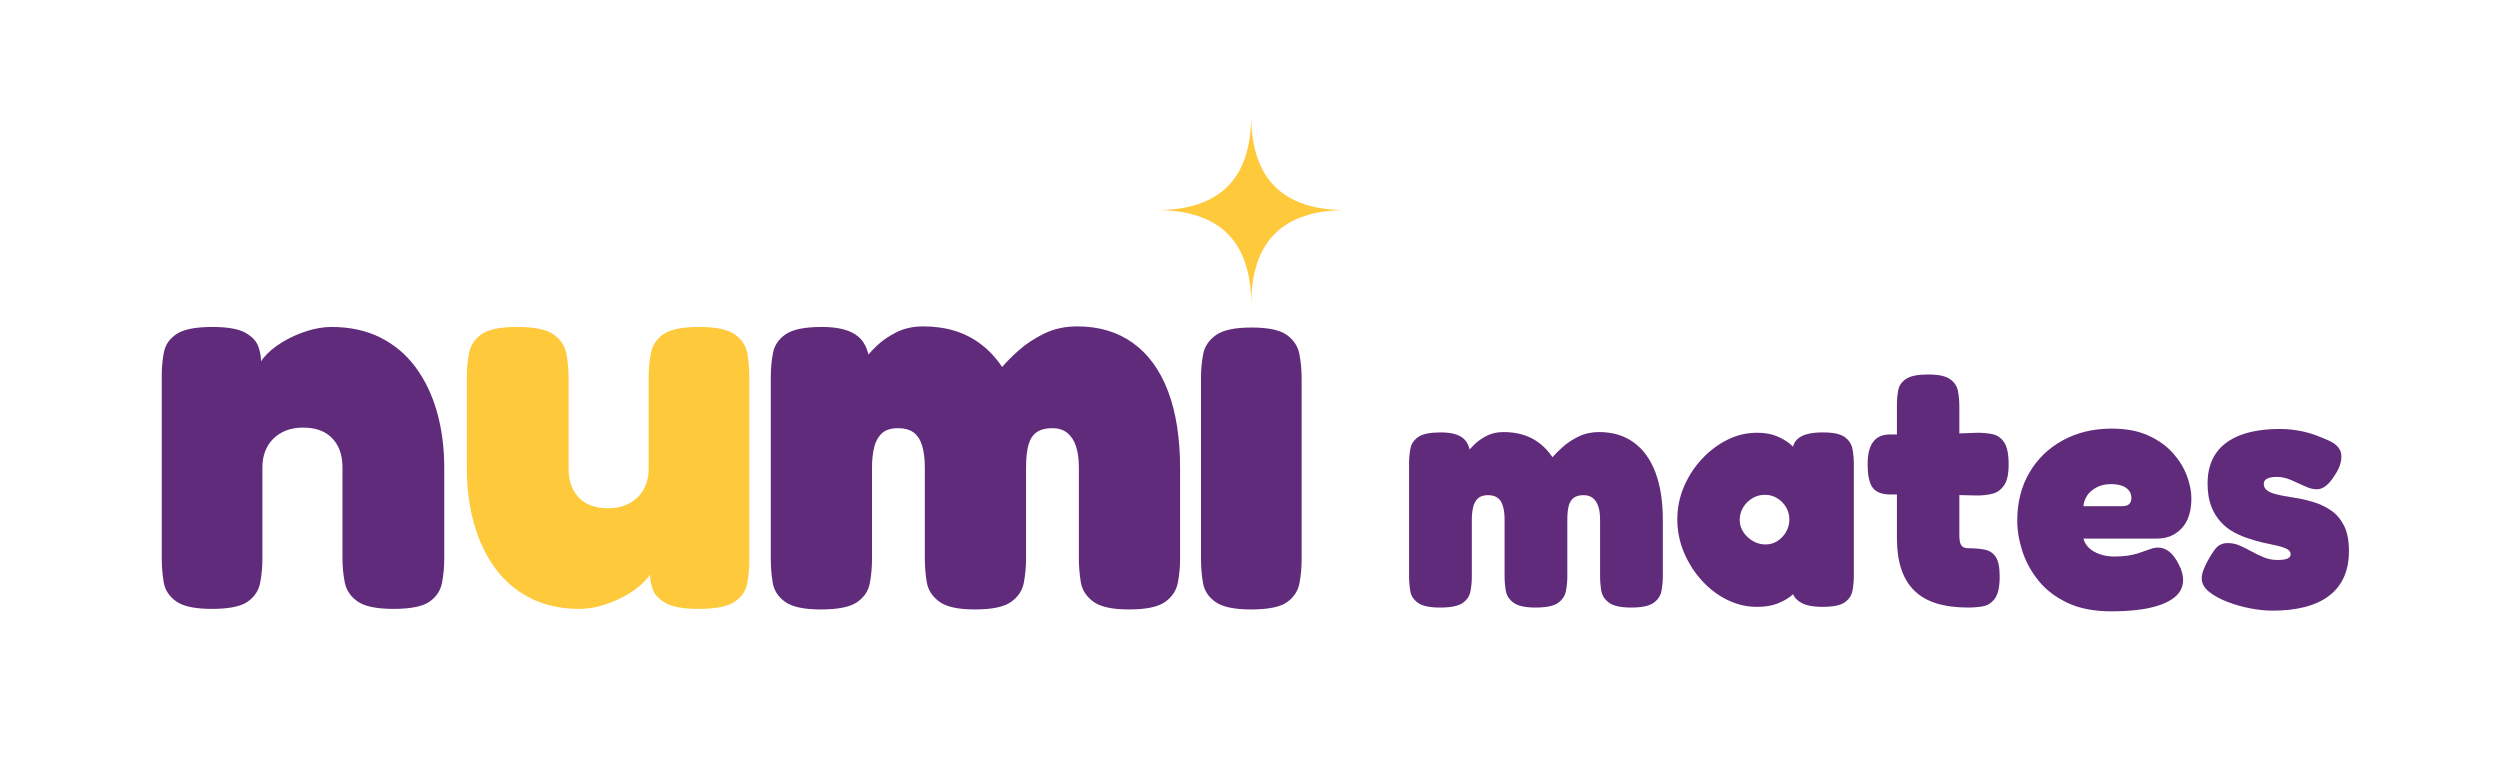
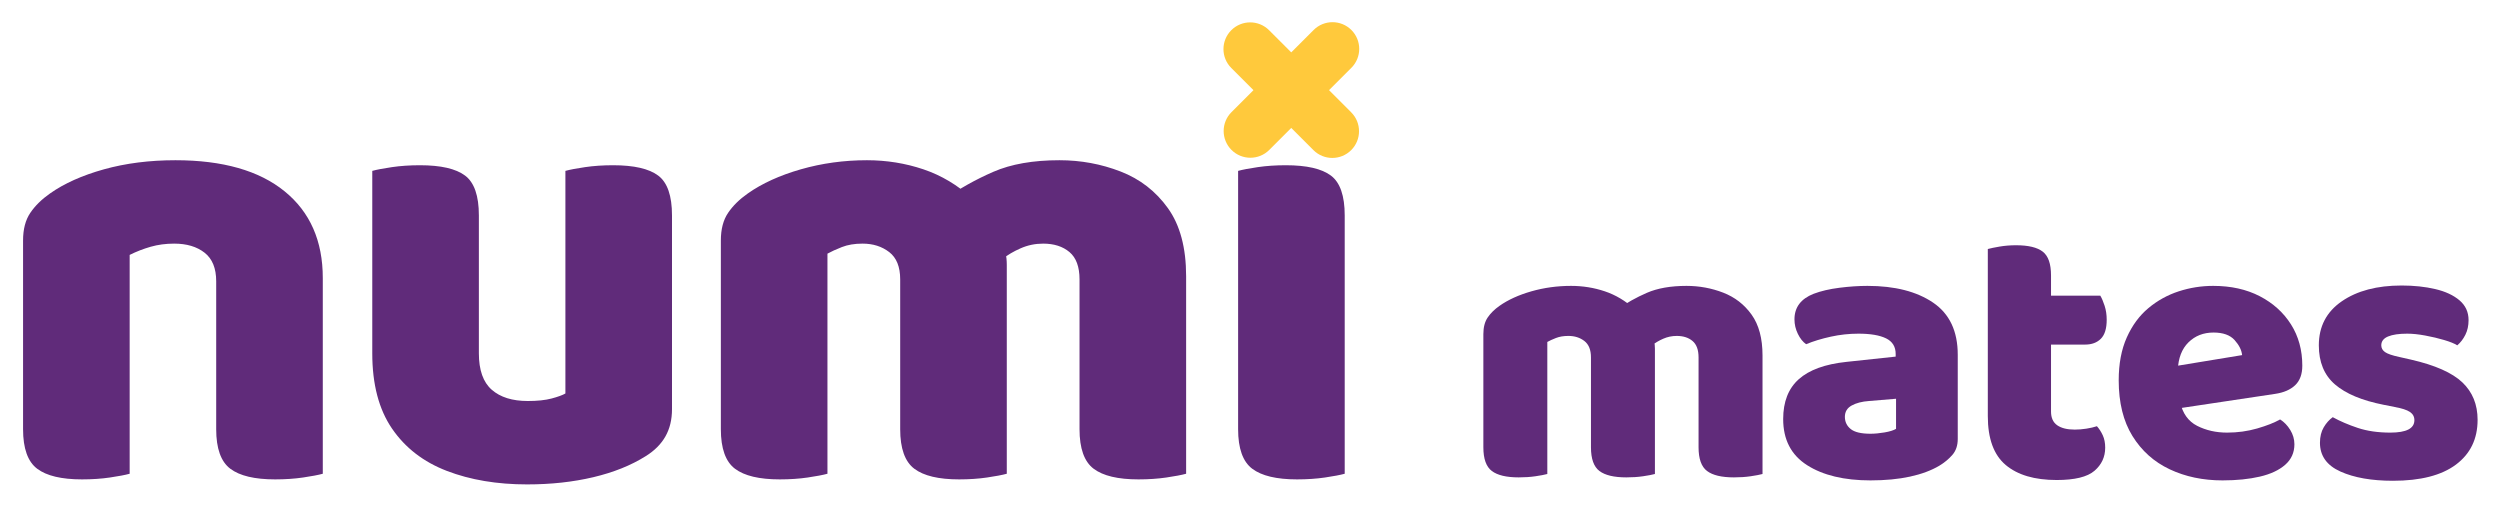
- <svg xmlns="http://www.w3.org/2000/svg" viewBox="0 0 1034 320">
-   <path fill="#602B7A" d="M87.6 251.84Q77.25 251.84 72.88 248.735Q68.51 245.63 67.705 240.8Q66.9 235.97 66.9 230.91V155.24Q66.9 150.18 67.82 145.58Q68.74 140.98 73.11 138.105Q77.48 135.23 87.83 135.23Q97.26 135.23 101.515 137.645Q105.77 140.06 106.92 143.51Q108.07 146.96 107.955 149.835Q107.84 152.71 108.3 153.4L106.46 154.78Q106.23 151.33 109.105 147.88Q111.98 144.43 116.695 141.555Q121.41 138.68 126.815 136.955Q132.22 135.23 137.05 135.23Q148.55 135.23 157.29 139.6Q166.03 143.97 171.895 151.905Q177.76 159.84 180.75 170.42Q183.74 181.0 183.74 193.42V231.14Q183.74 236.2 182.82 241.03Q181.9 245.86 177.645 248.85Q173.39 251.84 162.81 251.84Q152.23 251.84 147.86 248.735Q143.49 245.63 142.57 240.8Q141.65 235.97 141.65 230.91V193.42Q141.65 188.13 139.695 184.45Q137.74 180.77 134.175 178.815Q130.61 176.86 125.32 176.86Q120.26 176.86 116.465 178.93Q112.67 181.0 110.6 184.68Q108.53 188.36 108.53 193.42V231.14Q108.53 236.2 107.61 241.03Q106.69 245.86 102.435 248.85Q98.18 251.84 87.6 251.84Z" />
-   <path fill="#FFC93C" d="M289.22 135.23Q299.57 135.23 303.94 138.335Q308.31 141.44 309.115 146.27Q309.92 151.1 309.92 156.16V231.83Q309.92 236.89 309 241.49Q308.08 246.09 303.71 248.965Q299.34 251.84 288.99 251.84Q279.56 251.84 275.305 249.425Q271.05 247.01 269.9 243.56Q268.75 240.11 268.865 237.235Q268.98 234.36 268.52 233.67L270.36 232.29Q270.59 235.74 267.715 239.19Q264.84 242.64 260.125 245.515Q255.41 248.39 250.005 250.115Q244.6 251.84 239.77 251.84Q228.27 251.84 219.53 247.47Q210.79 243.1 204.925 235.165Q199.06 227.23 196.07 216.65Q193.08 206.07 193.08 193.65V155.93Q193.08 150.87 194 146.04Q194.92 141.21 199.175 138.22Q203.43 135.23 214.01 135.23Q224.59 135.23 228.96 138.335Q233.33 141.44 234.25 146.27Q235.17 151.1 235.17 156.16V193.65Q235.17 198.94 237.125 202.62Q239.08 206.3 242.645 208.255Q246.21 210.21 251.5 210.21Q256.56 210.21 260.355 208.14Q264.15 206.07 266.22 202.39Q268.29 198.71 268.29 193.65V155.93Q268.29 150.87 269.21 146.04Q270.13 141.21 274.385 138.22Q278.64 135.23 289.22 135.23Z" />
-   <path fill="#602B7A" d="M339.5 252.07Q329.15 252.07 324.78 248.965Q320.41 245.86 319.605 241.03Q318.8 236.2 318.8 231.14V155.93Q318.8 150.64 319.72 145.925Q320.64 141.21 325.01 138.22Q329.38 135.23 339.96 135.23Q350.31 135.23 355.025 139.255Q359.74 143.28 359.74 152.25L355.83 151.1Q355.83 151.1 357.555 148.685Q359.28 146.27 362.615 143.05Q365.95 139.83 370.78 137.415Q375.61 135.0 381.82 135.0Q388.95 135.0 394.93 136.84Q400.91 138.68 405.855 142.475Q410.8 146.27 414.48 151.79Q417.01 148.8 421.38 144.89Q425.75 140.98 431.845 137.99Q437.94 135.0 445.53 135.0Q459.1 135.0 468.645 141.9Q478.19 148.8 483.135 161.91Q488.08 175.02 488.08 193.65V231.14Q488.08 236.2 487.16 241.03Q486.24 245.86 481.87 248.965Q477.5 252.07 466.92 252.07Q456.57 252.07 452.2 248.85Q447.83 245.63 447.025 240.8Q446.22 235.97 446.22 230.91V193.42Q446.22 187.9 444.955 184.335Q443.69 180.77 441.275 178.93Q438.86 177.09 435.18 177.09Q431.27 177.09 428.855 178.7Q426.44 180.31 425.405 183.875Q424.37 187.44 424.37 193.65V231.14Q424.37 236.2 423.45 241.03Q422.53 245.86 418.16 248.965Q413.79 252.07 403.21 252.07Q392.86 252.07 388.49 248.85Q384.12 245.63 383.315 240.8Q382.51 235.97 382.51 230.91V193.42Q382.51 187.9 381.36 184.22Q380.21 180.54 377.795 178.815Q375.38 177.09 371.47 177.09Q366.87 177.09 364.57 179.39Q362.27 181.69 361.465 185.37Q360.66 189.05 360.66 193.42V231.37Q360.66 236.43 359.74 241.26Q358.82 246.09 354.45 249.08Q350.08 252.07 339.5 252.07Z" />
-   <path fill="#602B7A" d="M517.43 252.07Q507.08 252.07 502.71 248.965Q498.34 245.86 497.535 241.03Q496.73 236.2 496.73 231.14V156.16Q496.73 151.1 497.65 146.385Q498.57 141.67 502.94 138.565Q507.31 135.46 517.66 135.46Q528.01 135.46 532.265 138.565Q536.52 141.67 537.44 146.5Q538.36 151.33 538.36 156.62V231.37Q538.36 236.43 537.44 241.26Q536.52 246.09 532.265 249.08Q528.01 252.07 517.43 252.07Z" />
-   <path fill="#FFC93C" d="M517.5,47.8Q517.5,86.9 556.6,86.9Q517.5,86.9 517.5,126.0Q517.5,86.9 478.4,86.9Q517.5,86.9 517.5,47.8Z" />
-   <path fill="#602B7A" d="M595.627 251.283Q589.21 251.283 586.5 249.358Q583.791 247.433 583.292 244.439Q582.793 241.444 582.793 238.307V191.677Q582.793 188.397 583.363 185.474Q583.934 182.55 586.643 180.696Q589.352 178.843 595.912 178.843Q602.329 178.843 605.252 181.338Q608.176 183.834 608.176 189.395L605.751 188.682Q605.751 188.682 606.821 187.185Q607.89 185.687 609.958 183.691Q612.026 181.695 615.02 180.197Q618.015 178.7 621.865 178.7Q626.286 178.7 629.993 179.841Q633.701 180.982 636.767 183.334Q639.833 185.687 642.114 189.11Q643.683 187.256 646.392 184.832Q649.102 182.408 652.881 180.554Q656.66 178.7 661.365 178.7Q669.779 178.7 675.697 182.978Q681.615 187.256 684.681 195.384Q687.746 203.512 687.746 215.063V238.307Q687.746 241.444 687.176 244.439Q686.606 247.433 683.896 249.358Q681.187 251.283 674.627 251.283Q668.21 251.283 665.501 249.287Q662.791 247.291 662.292 244.296Q661.793 241.301 661.793 238.164V214.92Q661.793 211.498 661.009 209.288Q660.225 207.077 658.727 205.937Q657.23 204.796 654.948 204.796Q652.524 204.796 651.027 205.794Q649.53 206.792 648.888 209.002Q648.246 211.213 648.246 215.063V238.307Q648.246 241.444 647.676 244.439Q647.105 247.433 644.396 249.358Q641.687 251.283 635.127 251.283Q628.71 251.283 626.001 249.287Q623.291 247.291 622.792 244.296Q622.293 241.301 622.293 238.164V214.92Q622.293 211.498 621.58 209.216Q620.867 206.935 619.37 205.865Q617.872 204.796 615.448 204.796Q612.596 204.796 611.17 206.222Q609.744 207.648 609.245 209.929Q608.746 212.211 608.746 214.92V238.449Q608.746 241.587 608.176 244.581Q607.605 247.576 604.896 249.43Q602.186 251.283 595.627 251.283Z" />
-   <path fill="#602B7A" d="M753.77 250.998Q747.353 250.998 744.287 248.859Q741.221 246.72 741.364 244.011H743.36Q742.647 245.009 740.58 246.649Q738.512 248.289 735.09 249.644Q731.667 250.998 726.676 250.998Q720.259 250.998 714.341 248.075Q708.423 245.152 703.789 240.018Q699.154 234.884 696.445 228.396Q693.736 221.908 693.736 214.778Q693.736 207.79 696.445 201.373Q699.154 194.956 703.86 189.894Q708.566 184.832 714.413 181.909Q720.259 178.985 726.676 178.985Q731.525 178.985 734.876 180.411Q738.227 181.837 740.295 183.548Q742.362 185.26 743.075 186.4H741.507Q741.364 182.835 744.43 180.839Q747.496 178.843 753.913 178.843Q760.33 178.843 762.968 180.768Q765.606 182.693 766.176 185.687Q766.747 188.682 766.747 191.819V238.164Q766.747 241.301 766.176 244.296Q765.606 247.291 762.968 249.144Q760.33 250.998 753.77 250.998ZM730.241 225.188Q732.951 225.188 735.161 223.762Q737.371 222.336 738.726 219.983Q740.081 217.63 740.081 214.92Q740.081 212.068 738.726 209.787Q737.371 207.505 735.09 206.079Q732.808 204.653 729.956 204.653Q727.104 204.653 724.751 206.079Q722.398 207.505 720.972 209.858Q719.546 212.211 719.546 215.063Q719.546 217.772 721.044 220.054Q722.541 222.336 724.965 223.762Q727.389 225.188 730.241 225.188Z" />
-   <path fill="#602B7A" d="M814.09 251.283Q806.532 251.283 800.971 249.572Q795.409 247.861 791.773 244.296Q788.137 240.731 786.354 235.312Q784.572 229.893 784.572 222.621V167.292Q784.572 164.012 785.142 161.232Q785.713 158.451 788.422 156.668Q791.131 154.886 797.548 154.886Q803.823 154.886 806.532 156.811Q809.242 158.736 809.812 161.731Q810.382 164.725 810.382 167.862V221.337Q810.382 222.906 810.596 223.976Q810.81 225.045 811.238 225.615Q811.666 226.186 812.379 226.471Q813.092 226.756 814.233 226.756Q817.94 226.756 820.864 227.327Q823.787 227.897 825.427 230.321Q827.067 232.745 827.067 238.449Q827.067 244.866 825.07 247.576Q823.074 250.285 820.079 250.784Q817.085 251.283 814.09 251.283ZM781.577 179.698H798.261L817.94 178.985Q821.077 178.985 824.001 179.556Q826.924 180.126 828.849 182.835Q830.774 185.545 830.774 192.104Q830.774 198.094 828.849 200.803Q826.924 203.512 824.001 204.225Q821.077 204.938 817.798 204.938L799.687 204.511H781.007Q776.158 204.225 774.305 201.373Q772.451 198.521 772.451 191.962Q772.451 185.83 774.732 182.764Q777.014 179.698 781.577 179.698Z" />
-   <path fill="#602B7A" d="M873.269 252.852Q862.574 252.852 855.159 249.358Q847.744 245.865 843.18 240.232Q838.617 234.599 836.478 228.04Q834.339 221.48 834.339 215.348Q834.339 204.083 839.33 195.527Q844.321 186.971 853.162 182.122Q862.004 177.274 873.412 177.274Q882.253 177.274 888.527 180.126Q894.802 182.978 898.723 187.399Q902.645 191.819 904.498 196.81Q906.352 201.801 906.352 206.079Q906.352 214.207 902.359 218.485Q898.367 222.763 892.092 222.763H861.718Q862.289 225.045 864.071 226.685Q865.854 228.325 868.563 229.252Q871.273 230.179 874.41 230.179Q877.547 230.179 879.971 229.822Q882.395 229.466 884.178 228.895Q885.96 228.325 887.458 227.754Q888.955 227.184 890.167 226.827Q891.379 226.471 892.52 226.471Q895.087 226.471 897.226 228.182Q899.365 229.893 901.076 233.316Q902.074 235.17 902.502 236.81Q902.93 238.449 902.93 239.875Q902.93 244.153 899.436 247.005Q895.942 249.857 889.383 251.355Q882.823 252.852 873.269 252.852ZM861.718 209.359H877.69Q879.686 209.359 880.613 208.503Q881.54 207.648 881.54 205.937Q881.54 204.083 880.47 202.799Q879.401 201.516 877.547 200.874Q875.693 200.233 873.126 200.233Q869.704 200.233 867.137 201.587Q864.57 202.942 863.216 205.01Q861.861 207.077 861.718 209.359Z" />
-   <path fill="#602B7A" d="M939.721 252.567Q935.728 252.567 930.808 251.64Q925.888 250.713 921.254 248.93Q916.619 247.148 913.625 244.724Q910.63 242.3 910.63 239.162Q910.63 237.736 911.272 235.954Q911.914 234.171 913.054 232.032Q914.195 229.893 915.906 227.469Q916.905 226.043 918.259 225.33Q919.614 224.617 921.468 224.617Q924.035 224.617 926.459 225.687Q928.883 226.756 931.307 228.111Q933.731 229.466 936.37 230.535Q939.008 231.605 942.002 231.605Q944.712 231.605 946.066 231.034Q947.421 230.464 947.421 229.323Q947.421 228.182 946.494 227.469Q945.567 226.756 943.927 226.257Q942.287 225.758 940.148 225.33Q938.009 224.902 935.585 224.332Q933.161 223.762 930.594 222.906Q927.314 221.908 924.177 220.268Q921.04 218.628 918.545 215.919Q916.049 213.209 914.552 209.359Q913.054 205.509 913.054 199.947Q913.054 192.532 916.477 187.541Q919.899 182.55 926.601 179.983Q933.304 177.417 943.143 177.417Q945.567 177.417 947.991 177.702Q950.416 177.987 952.911 178.557Q955.407 179.128 957.902 180.055Q960.398 180.982 962.964 182.122Q968.241 184.404 968.383 188.468Q968.526 192.532 965.389 196.953Q963.677 199.662 961.895 201.017Q960.112 202.372 958.259 202.372Q955.977 202.372 953.268 201.088Q950.558 199.805 947.564 198.521Q944.569 197.238 941.574 197.238Q939.863 197.238 938.651 197.594Q937.439 197.951 936.869 198.593Q936.298 199.234 936.298 200.09Q936.298 201.659 937.368 202.586Q938.437 203.512 940.22 204.083Q942.002 204.653 944.355 205.081Q946.708 205.509 949.417 205.937Q953.125 206.507 957.047 207.719Q960.968 208.931 964.248 211.213Q967.528 213.494 969.524 217.487Q971.52 221.48 971.52 227.897Q971.52 240.018 963.464 246.292Q955.407 252.567 939.721 252.567Z" />
+ <svg xmlns="http://www.w3.org/2000/svg" viewBox="43.5 126.0 917.0 186.0">
+   <path fill="#602B7A" d="M161.9 228.01V249.17H122.8V229.16Q122.8 222.03 118.545 218.695Q114.29 215.36 107.39 215.36Q102.79 215.36 98.765 216.51Q94.74 217.66 91.06 219.5V249.17H51.96V214.21Q51.96 208.0 54.605 204.09Q57.25 200.18 61.85 196.96Q69.67 191.44 81.63 188.105Q93.59 184.77 107.85 184.77Q133.84 184.77 147.87 196.155Q161.9 207.54 161.9 228.01ZM51.96 239.28H91.06V299.77Q88.53 300.46 83.815 301.15Q79.1 301.84 73.58 301.84Q62.31 301.84 57.135 297.93Q51.96 294.02 51.96 283.44ZM122.8 239.28H161.9V299.77Q159.37 300.46 154.655 301.15Q149.94 301.84 144.42 301.84Q133.15 301.84 127.975 297.93Q122.8 294.02 122.8 283.44Z" />
+   <path fill="#602B7A" d="M180.05 255.61V240.43H219.15V255.61Q219.15 264.81 223.865 268.95Q228.58 273.09 237.09 273.09Q242.38 273.09 245.83 272.17Q249.28 271.25 250.89 270.33V240.43H289.99V276.08Q289.99 281.83 287.575 286.085Q285.16 290.34 280.33 293.33Q272.28 298.39 261.125 301.035Q249.97 303.68 236.86 303.68Q220.3 303.68 207.42 298.735Q194.54 293.79 187.295 283.21Q180.05 272.63 180.05 255.61ZM289.99 250.32H250.89V188.68Q253.42 187.99 258.135 187.3Q262.85 186.61 268.37 186.61Q279.87 186.61 284.93 190.405Q289.99 194.2 289.99 205.01ZM219.15 250.32H180.05V188.68Q182.58 187.99 187.295 187.3Q192.01 186.61 197.53 186.61Q209.03 186.61 214.09 190.405Q219.15 194.2 219.15 205.01Z" />
+   <path fill="#602B7A" d="M412.79 223.18V249.17H373.69V228.47Q373.69 221.57 369.665 218.465Q365.64 215.36 359.89 215.36Q355.52 215.36 352.3 216.625Q349.08 217.89 347.01 219.04V249.17H307.91V214.21Q307.91 208.0 310.555 204.09Q313.2 200.18 317.8 196.96Q325.62 191.44 337.235 188.105Q348.85 184.77 361.5 184.77Q372.31 184.77 382.2 188.105Q392.09 191.44 400.14 198.8Q401.98 200.41 403.935 202.02Q405.89 203.63 406.81 205.47Q409.34 209.38 411.065 213.98Q412.79 218.58 412.79 223.18ZM478.57 227.32V249.17H439.47V228.47Q439.47 221.57 435.79 218.465Q432.11 215.36 426.13 215.36Q421.76 215.36 417.85 217.085Q413.94 218.81 411.41 220.88L390.02 199.03Q398.07 193.28 407.845 189.025Q417.62 184.77 432.11 184.77Q443.84 184.77 454.535 188.91Q465.23 193.05 471.9 202.365Q478.57 211.68 478.57 227.32ZM307.91 239.28H347.01V299.77Q344.48 300.46 339.765 301.15Q335.05 301.84 329.53 301.84Q318.26 301.84 313.085 297.93Q307.91 294.02 307.91 283.44ZM373.69 239.28H412.79V299.77Q410.26 300.46 405.545 301.15Q400.83 301.84 395.31 301.84Q384.04 301.84 378.865 297.93Q373.69 294.02 373.69 283.44ZM439.47 239.28H478.57V299.77Q476.04 300.46 471.325 301.15Q466.61 301.84 461.09 301.84Q449.82 301.84 444.645 297.93Q439.47 294.02 439.47 283.44Z" />
+   <path fill="#602B7A" d="M497.64 240.89H536.74V299.77Q534.21 300.46 529.495 301.15Q524.78 301.84 519.26 301.84Q507.99 301.84 502.815 297.93Q497.64 294.02 497.64 283.44ZM536.74 251.47H497.64V188.68Q500.17 187.99 504.885 187.3Q509.6 186.61 515.12 186.61Q526.62 186.61 531.68 190.405Q536.74 194.2 536.74 205.01Z" />
+   <g transform="rotate(45 517.2 159.0)">
+     <rect x="486.1" y="149.3" width="62.2" height="19.6" rx="9.8" fill="#FFC93C" />
+     <rect x="507.4" y="127.9" width="19.6" height="62.2" rx="9.8" fill="#FFC93C" />
+   </g>
+   <path fill="#602B7A" d="M650.524 253.908V269.502H627.064V257.082Q627.064 252.942 624.649 251.079Q622.234 249.216 618.784 249.216Q616.162 249.216 614.23 249.975Q612.298 250.734 611.056 251.424V269.502H587.596V248.526Q587.596 244.8 589.183 242.454Q590.77 240.108 593.53 238.176Q598.222 234.864 605.191 232.863Q612.16 230.862 619.75 230.862Q626.236 230.862 632.17 232.863Q638.104 234.864 642.934 239.28Q644.038 240.246 645.211 241.212Q646.384 242.178 646.936 243.282Q648.454 245.628 649.489 248.388Q650.524 251.148 650.524 253.908ZM689.992 256.392V269.502H666.532V257.082Q666.532 252.942 664.324 251.079Q662.116 249.216 658.528 249.216Q655.906 249.216 653.56 250.251Q651.214 251.286 649.696 252.528L636.862 239.418Q641.692 235.968 647.557 233.415Q653.422 230.862 662.116 230.862Q669.154 230.862 675.571 233.346Q681.988 235.83 685.99 241.419Q689.992 247.008 689.992 256.392ZM587.596 263.568H611.056V299.862Q609.538 300.276 606.709 300.69Q603.88 301.104 600.568 301.104Q593.806 301.104 590.701 298.758Q587.596 296.412 587.596 290.064ZM627.064 263.568H650.524V299.862Q649.006 300.276 646.177 300.69Q643.348 301.104 640.036 301.104Q633.274 301.104 630.169 298.758Q627.064 296.412 627.064 290.064ZM666.532 263.568H689.992V299.862Q688.474 300.276 685.645 300.69Q682.816 301.104 679.504 301.104Q672.742 301.104 669.637 298.758Q666.532 296.412 666.532 290.064Z" />
+   <path fill="#602B7A" d="M729.586 285.096Q731.932 285.096 734.761 284.613Q737.59 284.13 738.97 283.302V272.262L729.034 273.09Q725.17 273.366 722.686 274.746Q720.202 276.126 720.202 278.886Q720.202 281.646 722.341 283.371Q724.48 285.096 729.586 285.096ZM728.482 230.862Q743.524 230.862 752.563 237.003Q761.602 243.144 761.602 256.116V287.028Q761.602 290.616 759.601 292.893Q757.6 295.17 754.84 296.826Q750.424 299.448 744.076 300.828Q737.728 302.208 729.586 302.208Q715.096 302.208 706.333 296.619Q697.57 291.03 697.57 279.714Q697.57 270.192 703.297 265.086Q709.024 259.98 720.754 258.738L738.832 256.806V255.84Q738.832 251.838 735.313 250.113Q731.794 248.388 725.17 248.388Q720.064 248.388 715.027 249.492Q709.99 250.596 705.988 252.252Q704.194 251.01 702.952 248.457Q701.71 245.904 701.71 243.144Q701.71 236.52 708.748 233.76Q712.75 232.242 718.201 231.552Q723.652 230.862 728.482 230.862Z" />
+   <path fill="#602B7A" d="M772.63 263.568H795.814V276.954Q795.814 280.404 798.091 281.991Q800.368 283.578 804.508 283.578Q806.578 283.578 808.786 283.233Q810.994 282.888 812.65 282.336Q813.892 283.716 814.789 285.648Q815.686 287.58 815.686 290.202Q815.686 295.308 811.753 298.689Q807.82 302.07 797.884 302.07Q785.74 302.07 779.185 296.55Q772.63 291.03 772.63 278.61ZM787.81 252.39V234.45H813.892Q814.72 235.83 815.479 238.176Q816.238 240.522 816.238 243.282Q816.238 248.112 814.099 250.251Q811.96 252.39 808.372 252.39ZM795.814 266.88H772.63V217.338Q774.148 216.924 776.977 216.441Q779.806 215.958 782.98 215.958Q789.742 215.958 792.778 218.304Q795.814 220.65 795.814 226.998Z" />
+   <path fill="#602B7A" d="M834.856 276.954 834.028 261.498 865.906 256.254Q865.63 253.494 863.146 250.734Q860.662 247.974 855.418 247.974Q849.898 247.974 846.241 251.562Q842.584 255.15 842.308 261.774L843.136 273.366Q844.516 279.714 849.415 282.198Q854.314 284.682 860.386 284.682Q866.182 284.682 871.426 283.164Q876.67 281.646 879.844 279.852Q882.052 281.232 883.57 283.716Q885.088 286.2 885.088 288.96Q885.088 293.514 881.707 296.481Q878.326 299.448 872.392 300.828Q866.458 302.208 858.73 302.208Q847.966 302.208 839.341 298.137Q830.716 294.066 825.679 285.924Q820.642 277.782 820.642 265.5Q820.642 256.392 823.609 249.768Q826.576 243.144 831.544 239.004Q836.512 234.864 842.653 232.863Q848.794 230.862 855.28 230.862Q865.078 230.862 872.392 234.657Q879.706 238.452 883.846 245.007Q887.986 251.562 887.986 260.118Q887.986 264.81 885.364 267.294Q882.742 269.778 878.05 270.468Z" />
+   <path fill="#602B7A" d="M952.282 279.99Q952.282 290.478 944.347 296.412Q936.412 302.346 921.232 302.346Q909.502 302.346 901.981 298.965Q894.46 295.584 894.46 288.408Q894.46 285.096 895.84 282.75Q897.22 280.404 899.152 279.024Q903.154 281.232 908.329 282.957Q913.504 284.682 920.266 284.682Q929.098 284.682 929.098 280.128Q929.098 278.196 927.442 277.092Q925.786 275.988 921.922 275.298L917.782 274.47Q905.914 272.124 899.98 267.018Q894.046 261.912 894.046 252.666Q894.046 242.316 902.464 236.52Q910.882 230.724 924.406 230.724Q931.168 230.724 936.757 232.035Q942.346 233.346 945.658 236.175Q948.97 239.004 948.97 243.42Q948.97 246.456 947.797 248.802Q946.624 251.148 944.83 252.666Q943.312 251.7 940.069 250.734Q936.826 249.768 933.1 249.078Q929.374 248.388 926.476 248.388Q921.922 248.388 919.438 249.423Q916.954 250.458 916.954 252.666Q916.954 254.184 918.334 255.15Q919.714 256.116 923.578 256.944L927.856 257.91Q941.104 260.946 946.693 266.259Q952.282 271.572 952.282 279.99Z" />
</svg>
